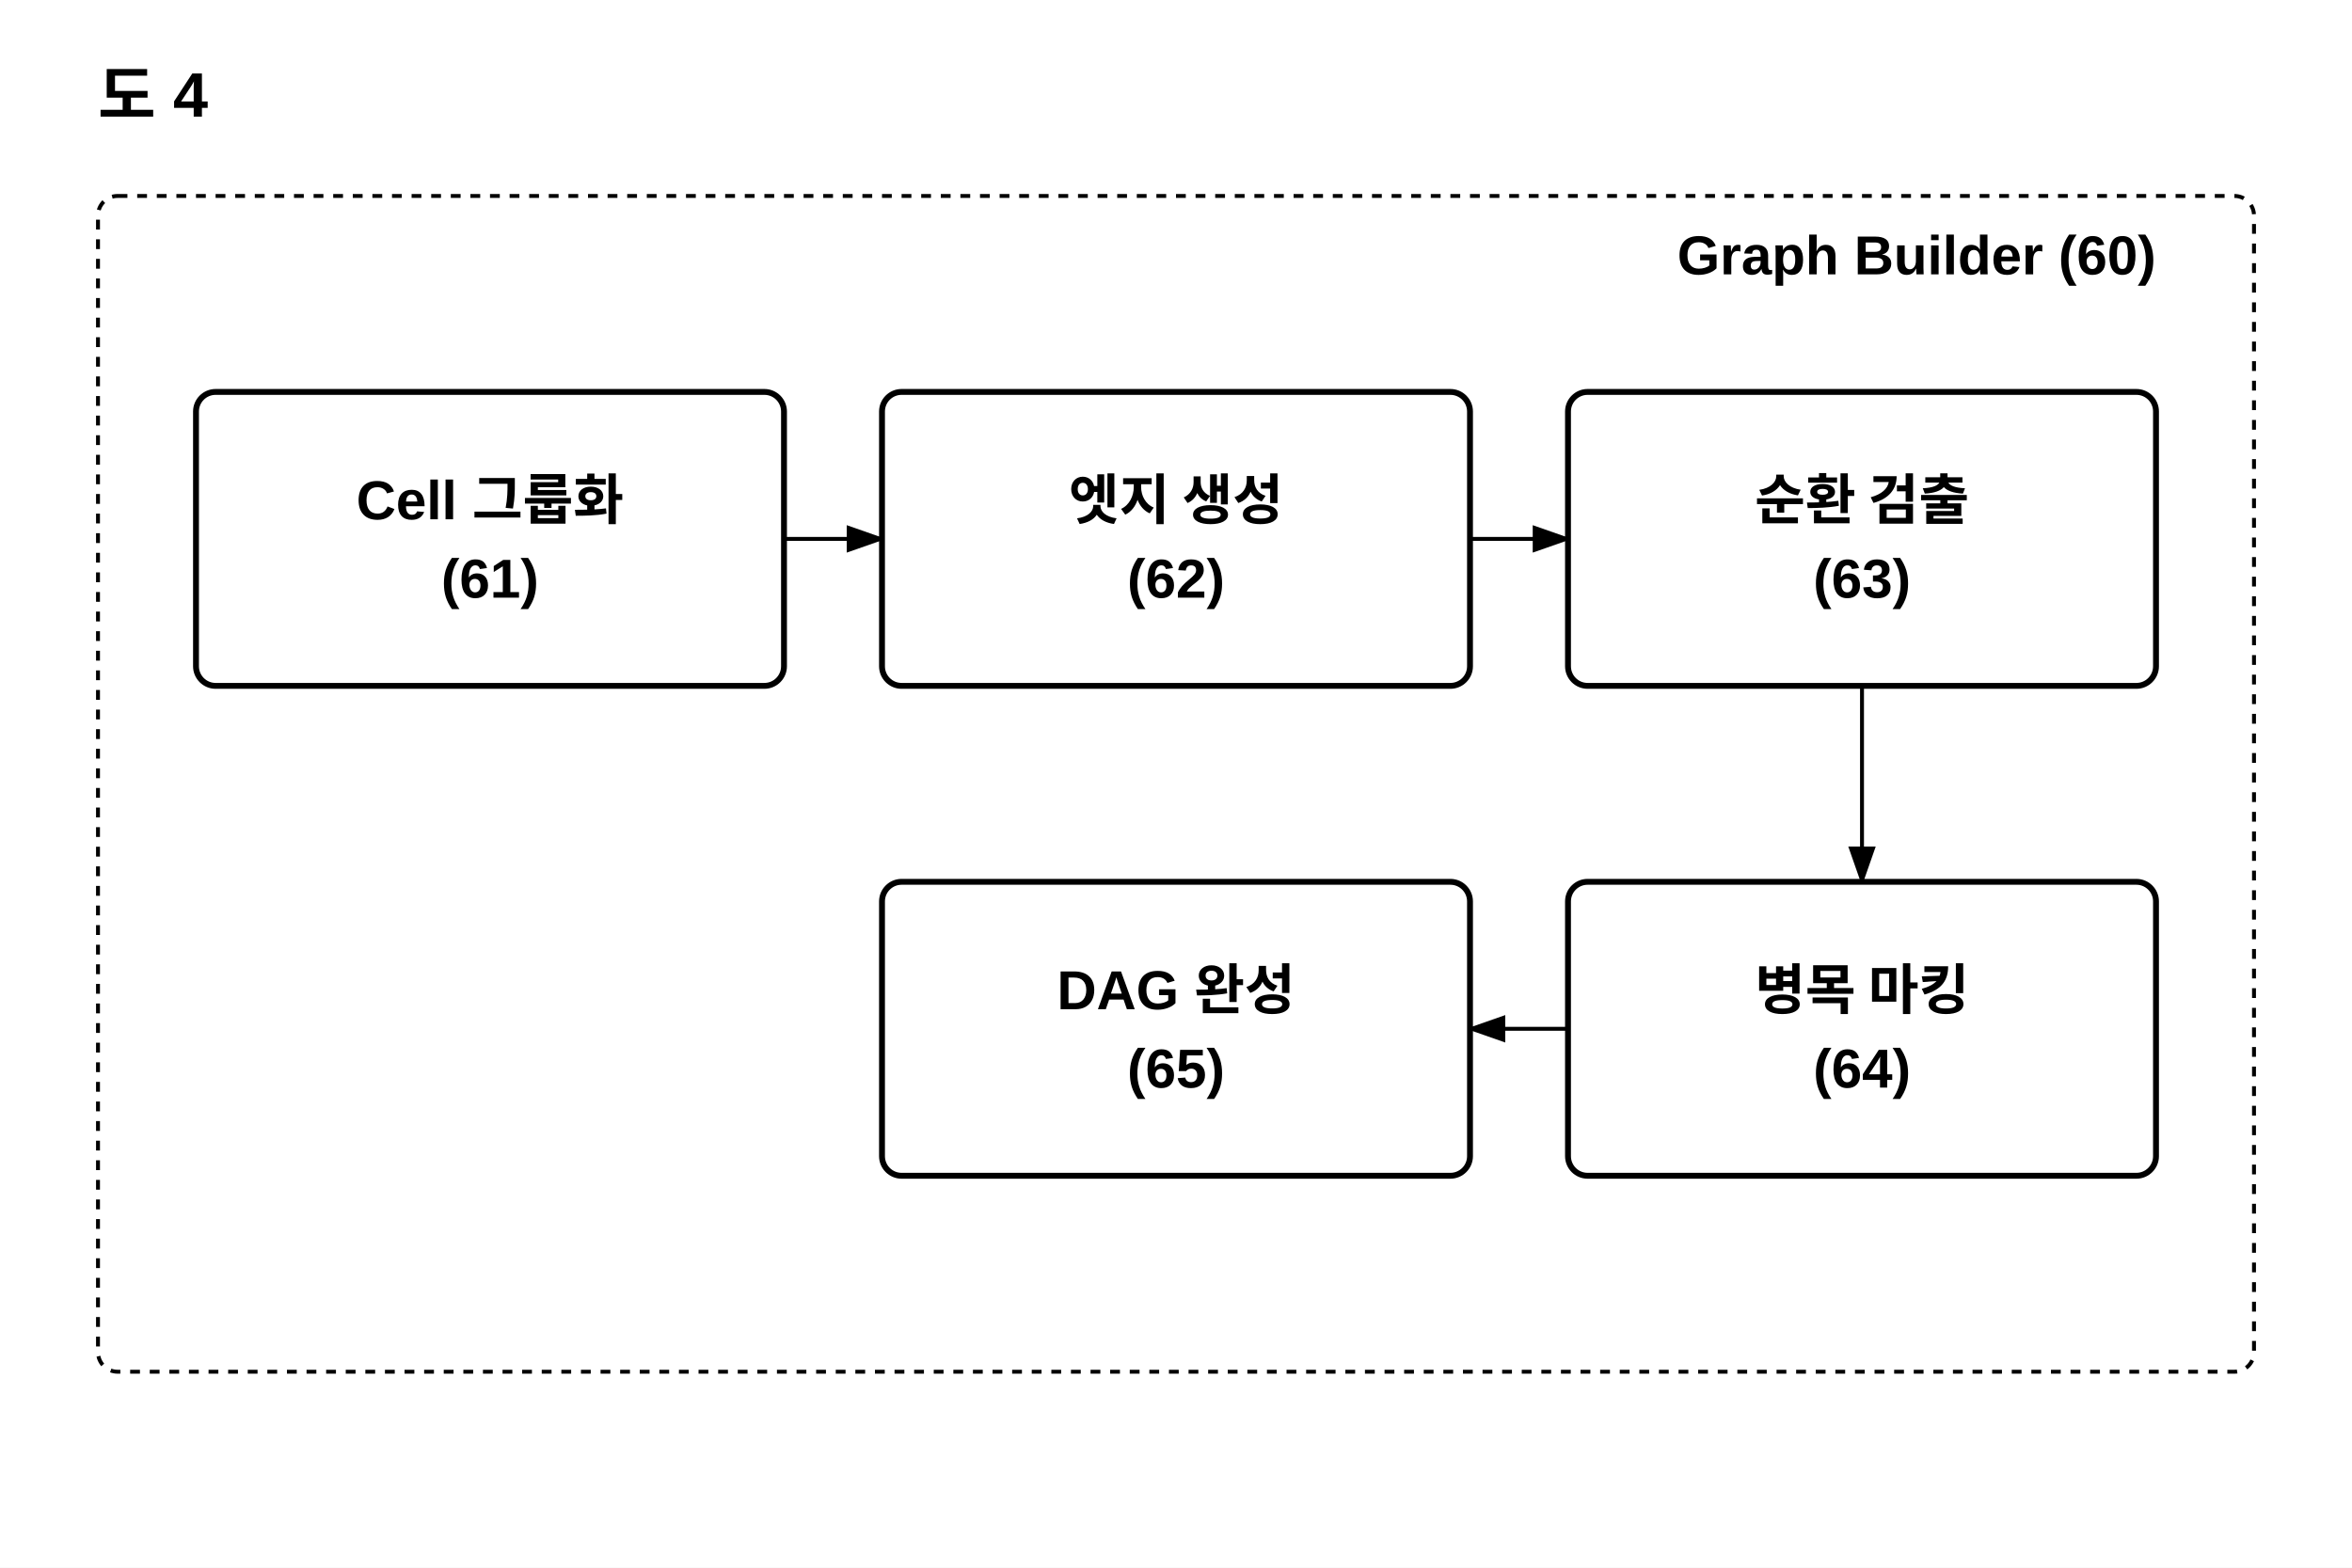
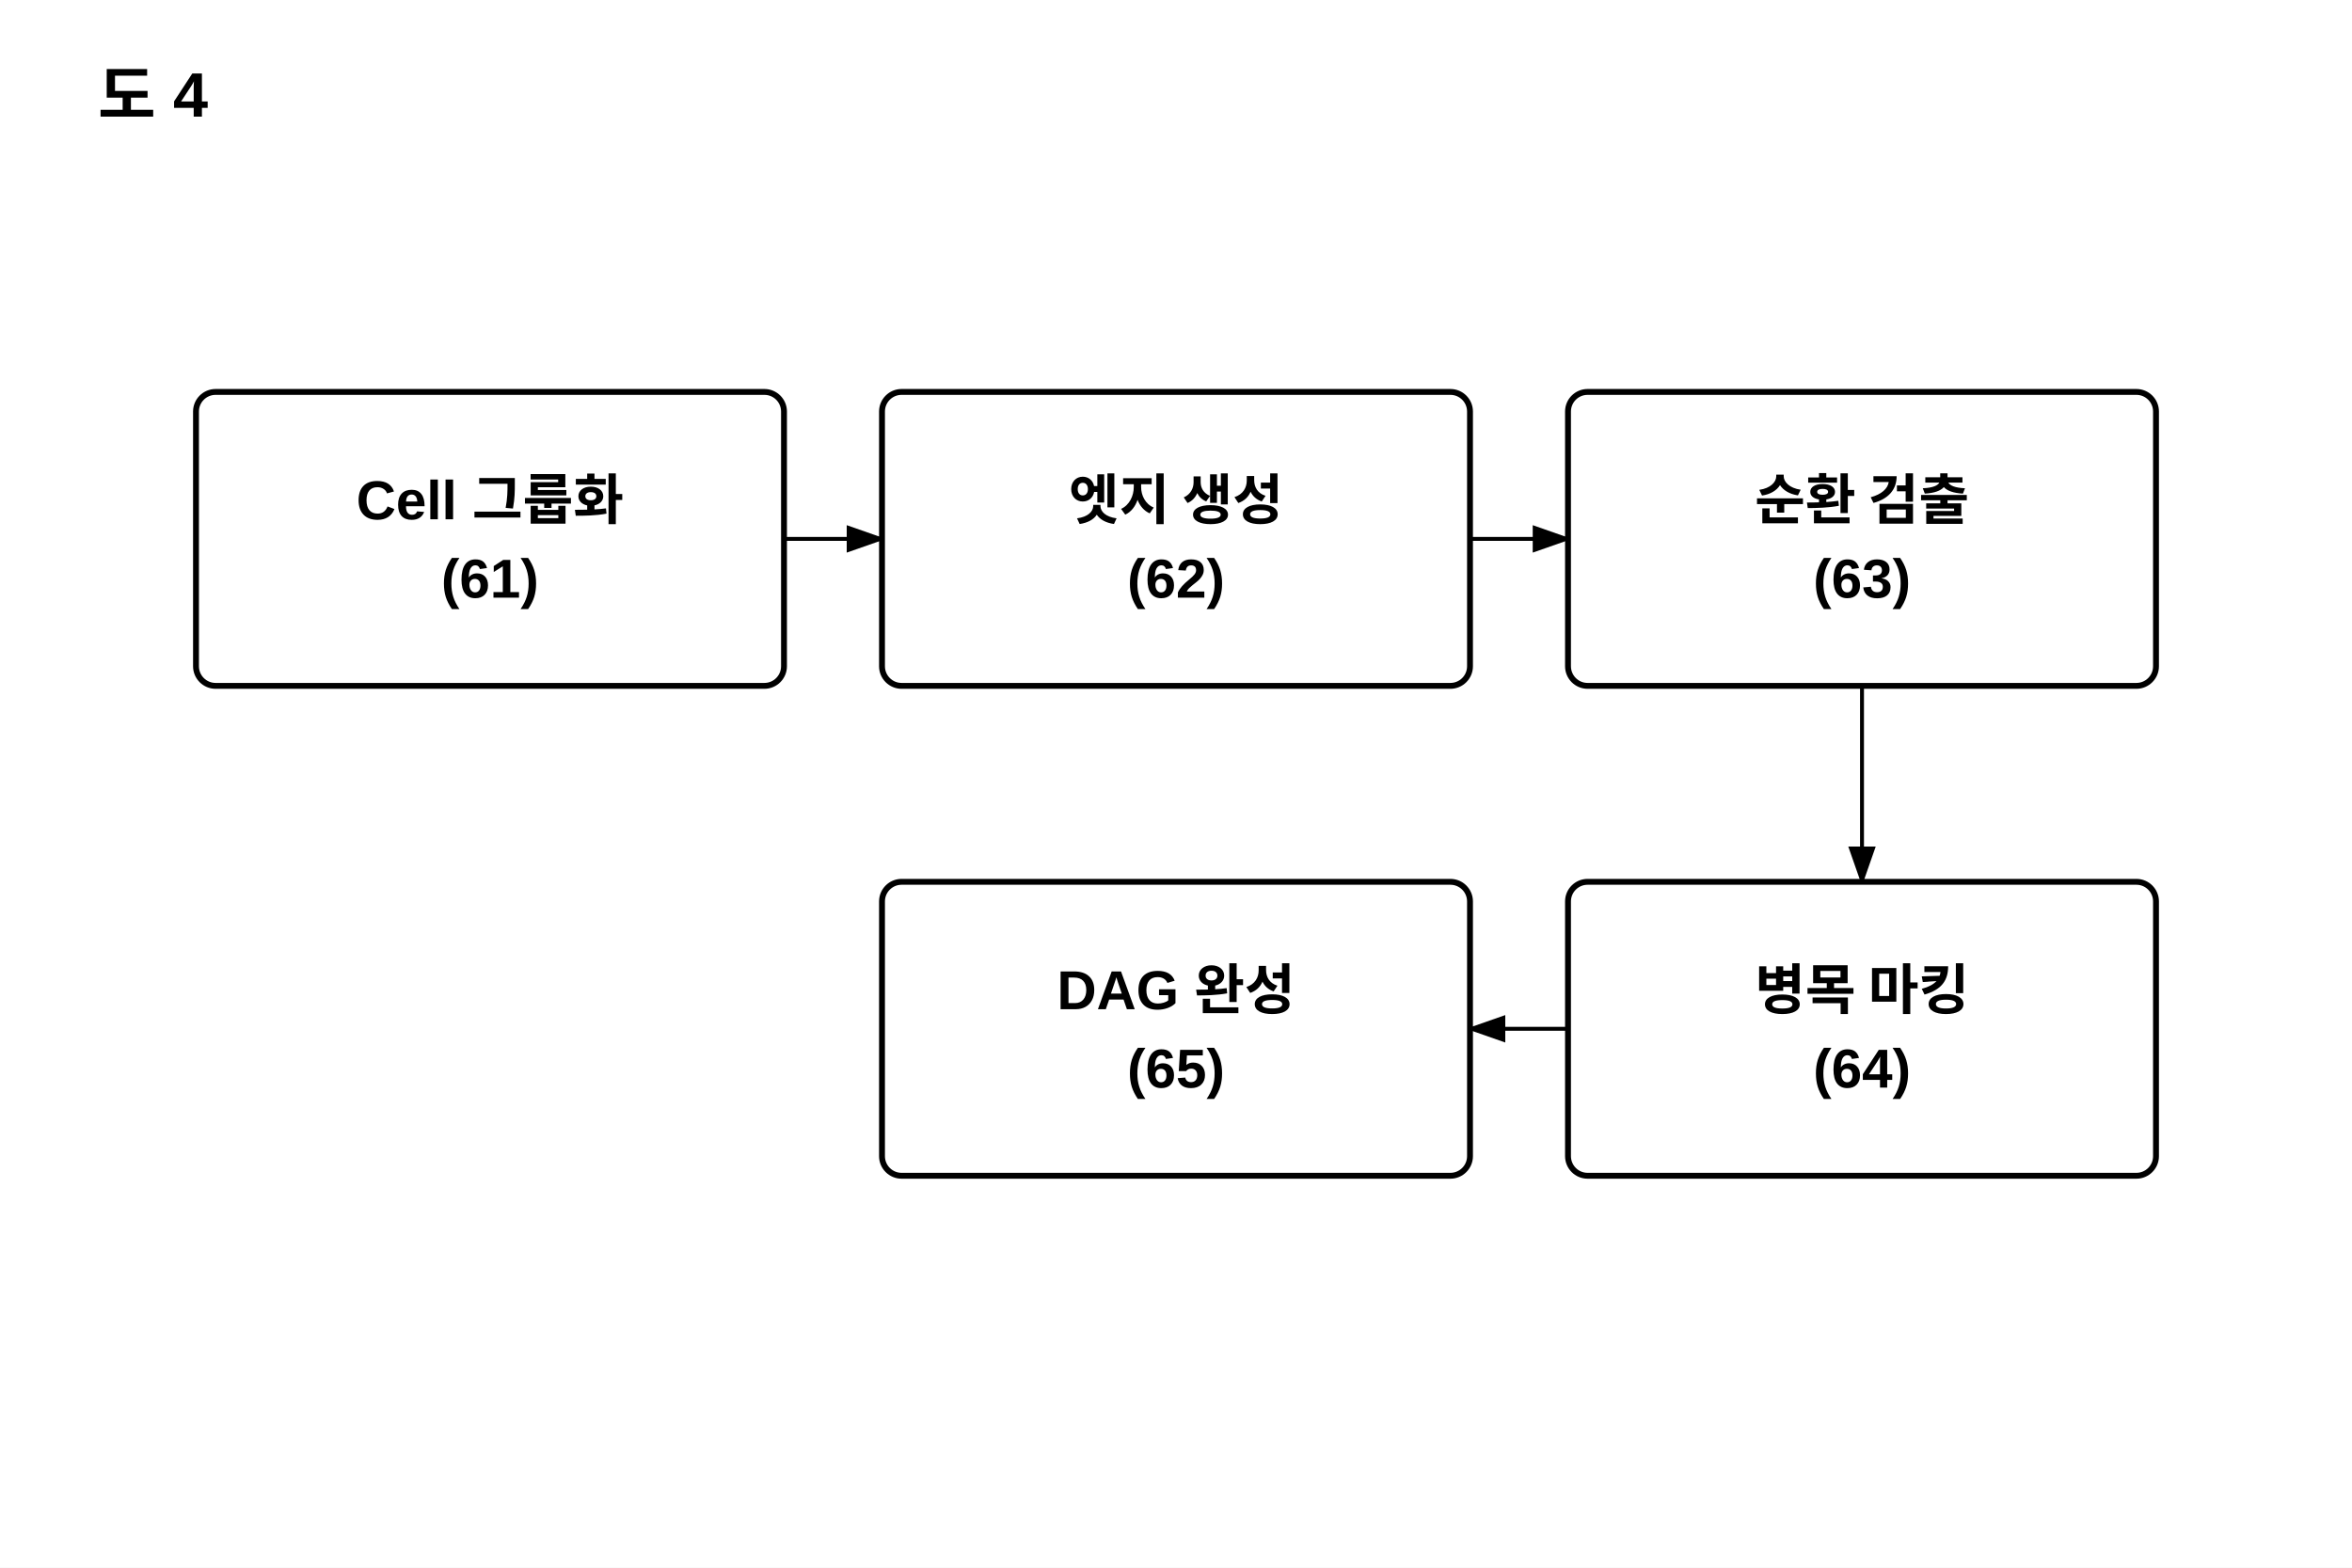
<svg xmlns="http://www.w3.org/2000/svg" width="1200" height="800" viewBox="0 0 1200 800">
  <rect width="100%" height="100%" fill="white" />
  <defs>
    <marker id="arrowhead" markerWidth="10" markerHeight="7" refX="9" refY="3.5" orient="auto">
      <polygon points="0 0, 10 3.5, 0 7" fill="black" />
    </marker>
  </defs>
  <text x="50" y="60" font-family="Arial, sans-serif" font-size="32" font-weight="bold">도 4</text>
-   <rect x="50" y="100" width="1100" height="600" fill="none" stroke="black" stroke-width="2" stroke-dasharray="5,5" rx="10" />
-   <text x="1100" y="140" text-anchor="end" font-family="Arial, sans-serif" font-size="28" font-weight="bold">Graph Builder (60)</text>
  <rect x="100" y="200" width="300" height="150" fill="white" stroke="black" stroke-width="3" rx="10" />
  <text x="250" y="265" text-anchor="middle" font-family="Arial, sans-serif" font-size="28" font-weight="bold">Cell 그룹화</text>
  <text x="250" y="305" text-anchor="middle" font-family="Arial, sans-serif" font-size="28" font-weight="bold">(61)</text>
  <line x1="400" y1="275" x2="450" y2="275" stroke="black" stroke-width="2" marker-end="url(#arrowhead)" />
  <rect x="450" y="200" width="300" height="150" fill="white" stroke="black" stroke-width="3" rx="10" />
  <text x="600" y="265" text-anchor="middle" font-family="Arial, sans-serif" font-size="28" font-weight="bold">엣지 생성</text>
  <text x="600" y="305" text-anchor="middle" font-family="Arial, sans-serif" font-size="28" font-weight="bold">(62)</text>
  <line x1="750" y1="275" x2="800" y2="275" stroke="black" stroke-width="2" marker-end="url(#arrowhead)" />
  <rect x="800" y="200" width="300" height="150" fill="white" stroke="black" stroke-width="3" rx="10" />
  <text x="950" y="265" text-anchor="middle" font-family="Arial, sans-serif" font-size="28" font-weight="bold">순환 검출</text>
  <text x="950" y="305" text-anchor="middle" font-family="Arial, sans-serif" font-size="28" font-weight="bold">(63)</text>
  <line x1="950" y1="350" x2="950" y2="450" stroke="black" stroke-width="2" marker-end="url(#arrowhead)" />
  <rect x="800" y="450" width="300" height="150" fill="white" stroke="black" stroke-width="3" rx="10" />
  <text x="950" y="515" text-anchor="middle" font-family="Arial, sans-serif" font-size="28" font-weight="bold">병목 마킹</text>
  <text x="950" y="555" text-anchor="middle" font-family="Arial, sans-serif" font-size="28" font-weight="bold">(64)</text>
  <line x1="800" y1="525" x2="750" y2="525" stroke="black" stroke-width="2" marker-end="url(#arrowhead)" />
  <rect x="450" y="450" width="300" height="150" fill="white" stroke="black" stroke-width="3" rx="10" />
  <text x="600" y="515" text-anchor="middle" font-family="Arial, sans-serif" font-size="28" font-weight="bold">DAG 완성</text>
  <text x="600" y="555" text-anchor="middle" font-family="Arial, sans-serif" font-size="28" font-weight="bold">(65)</text>
</svg>
